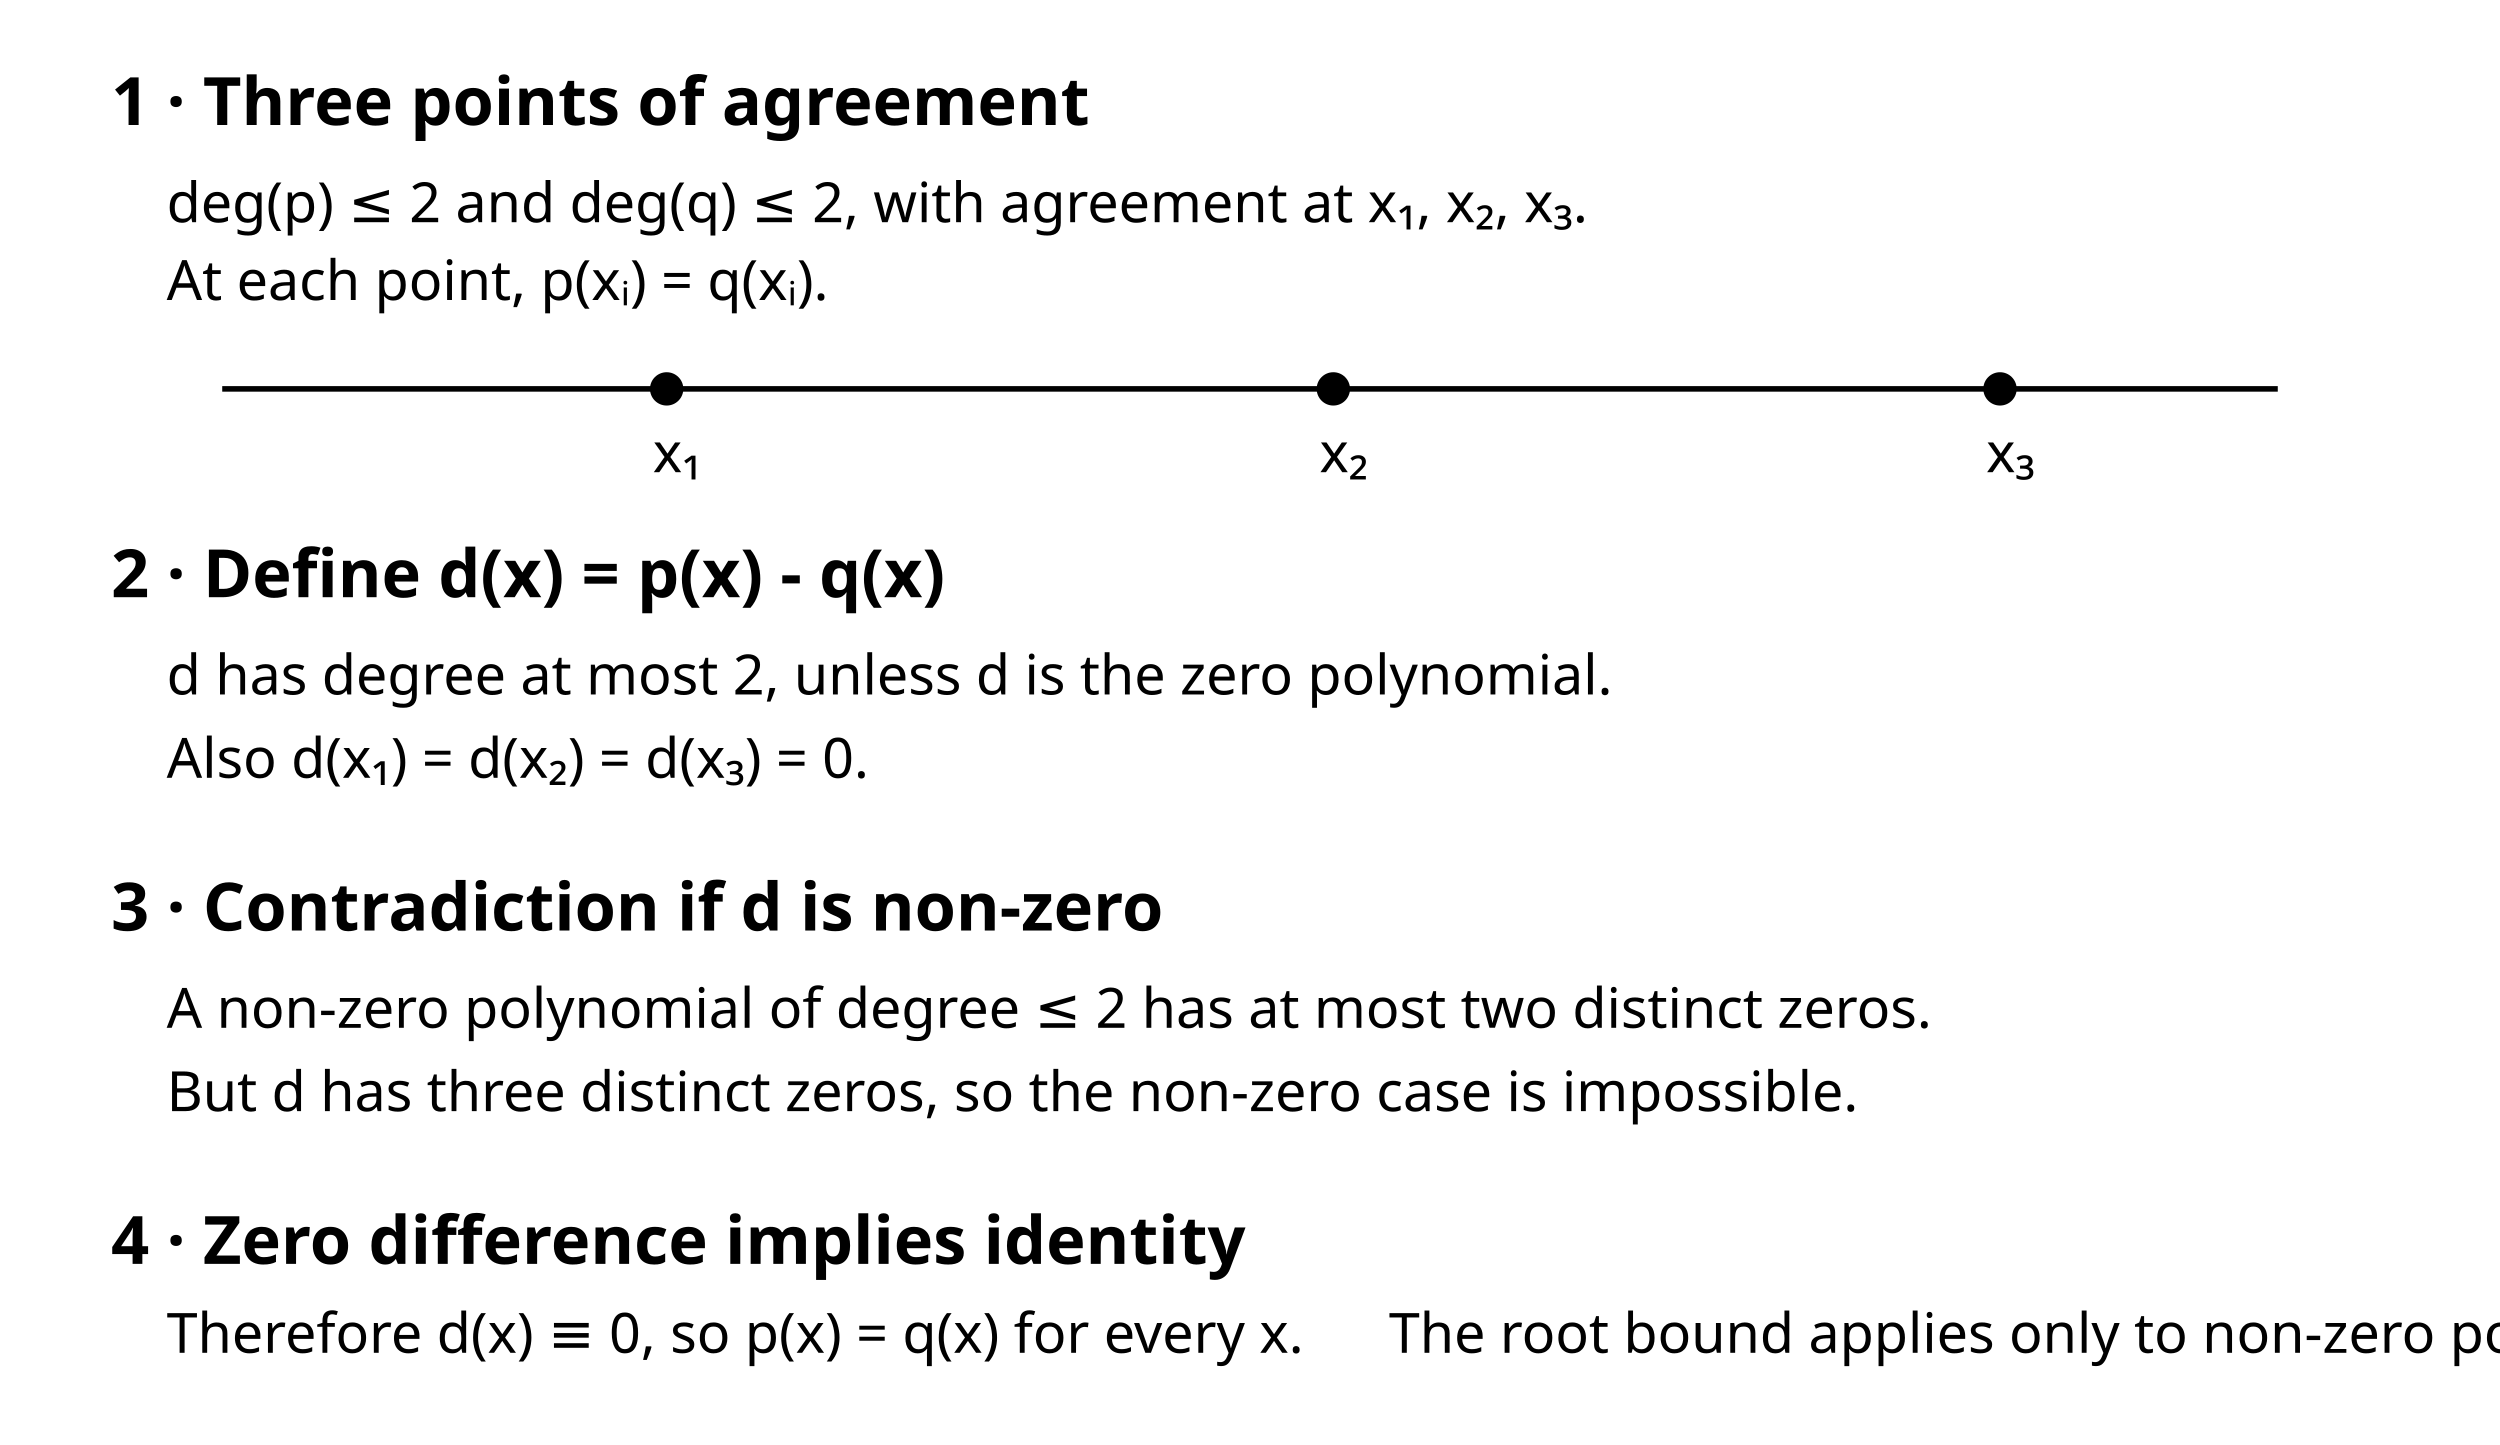
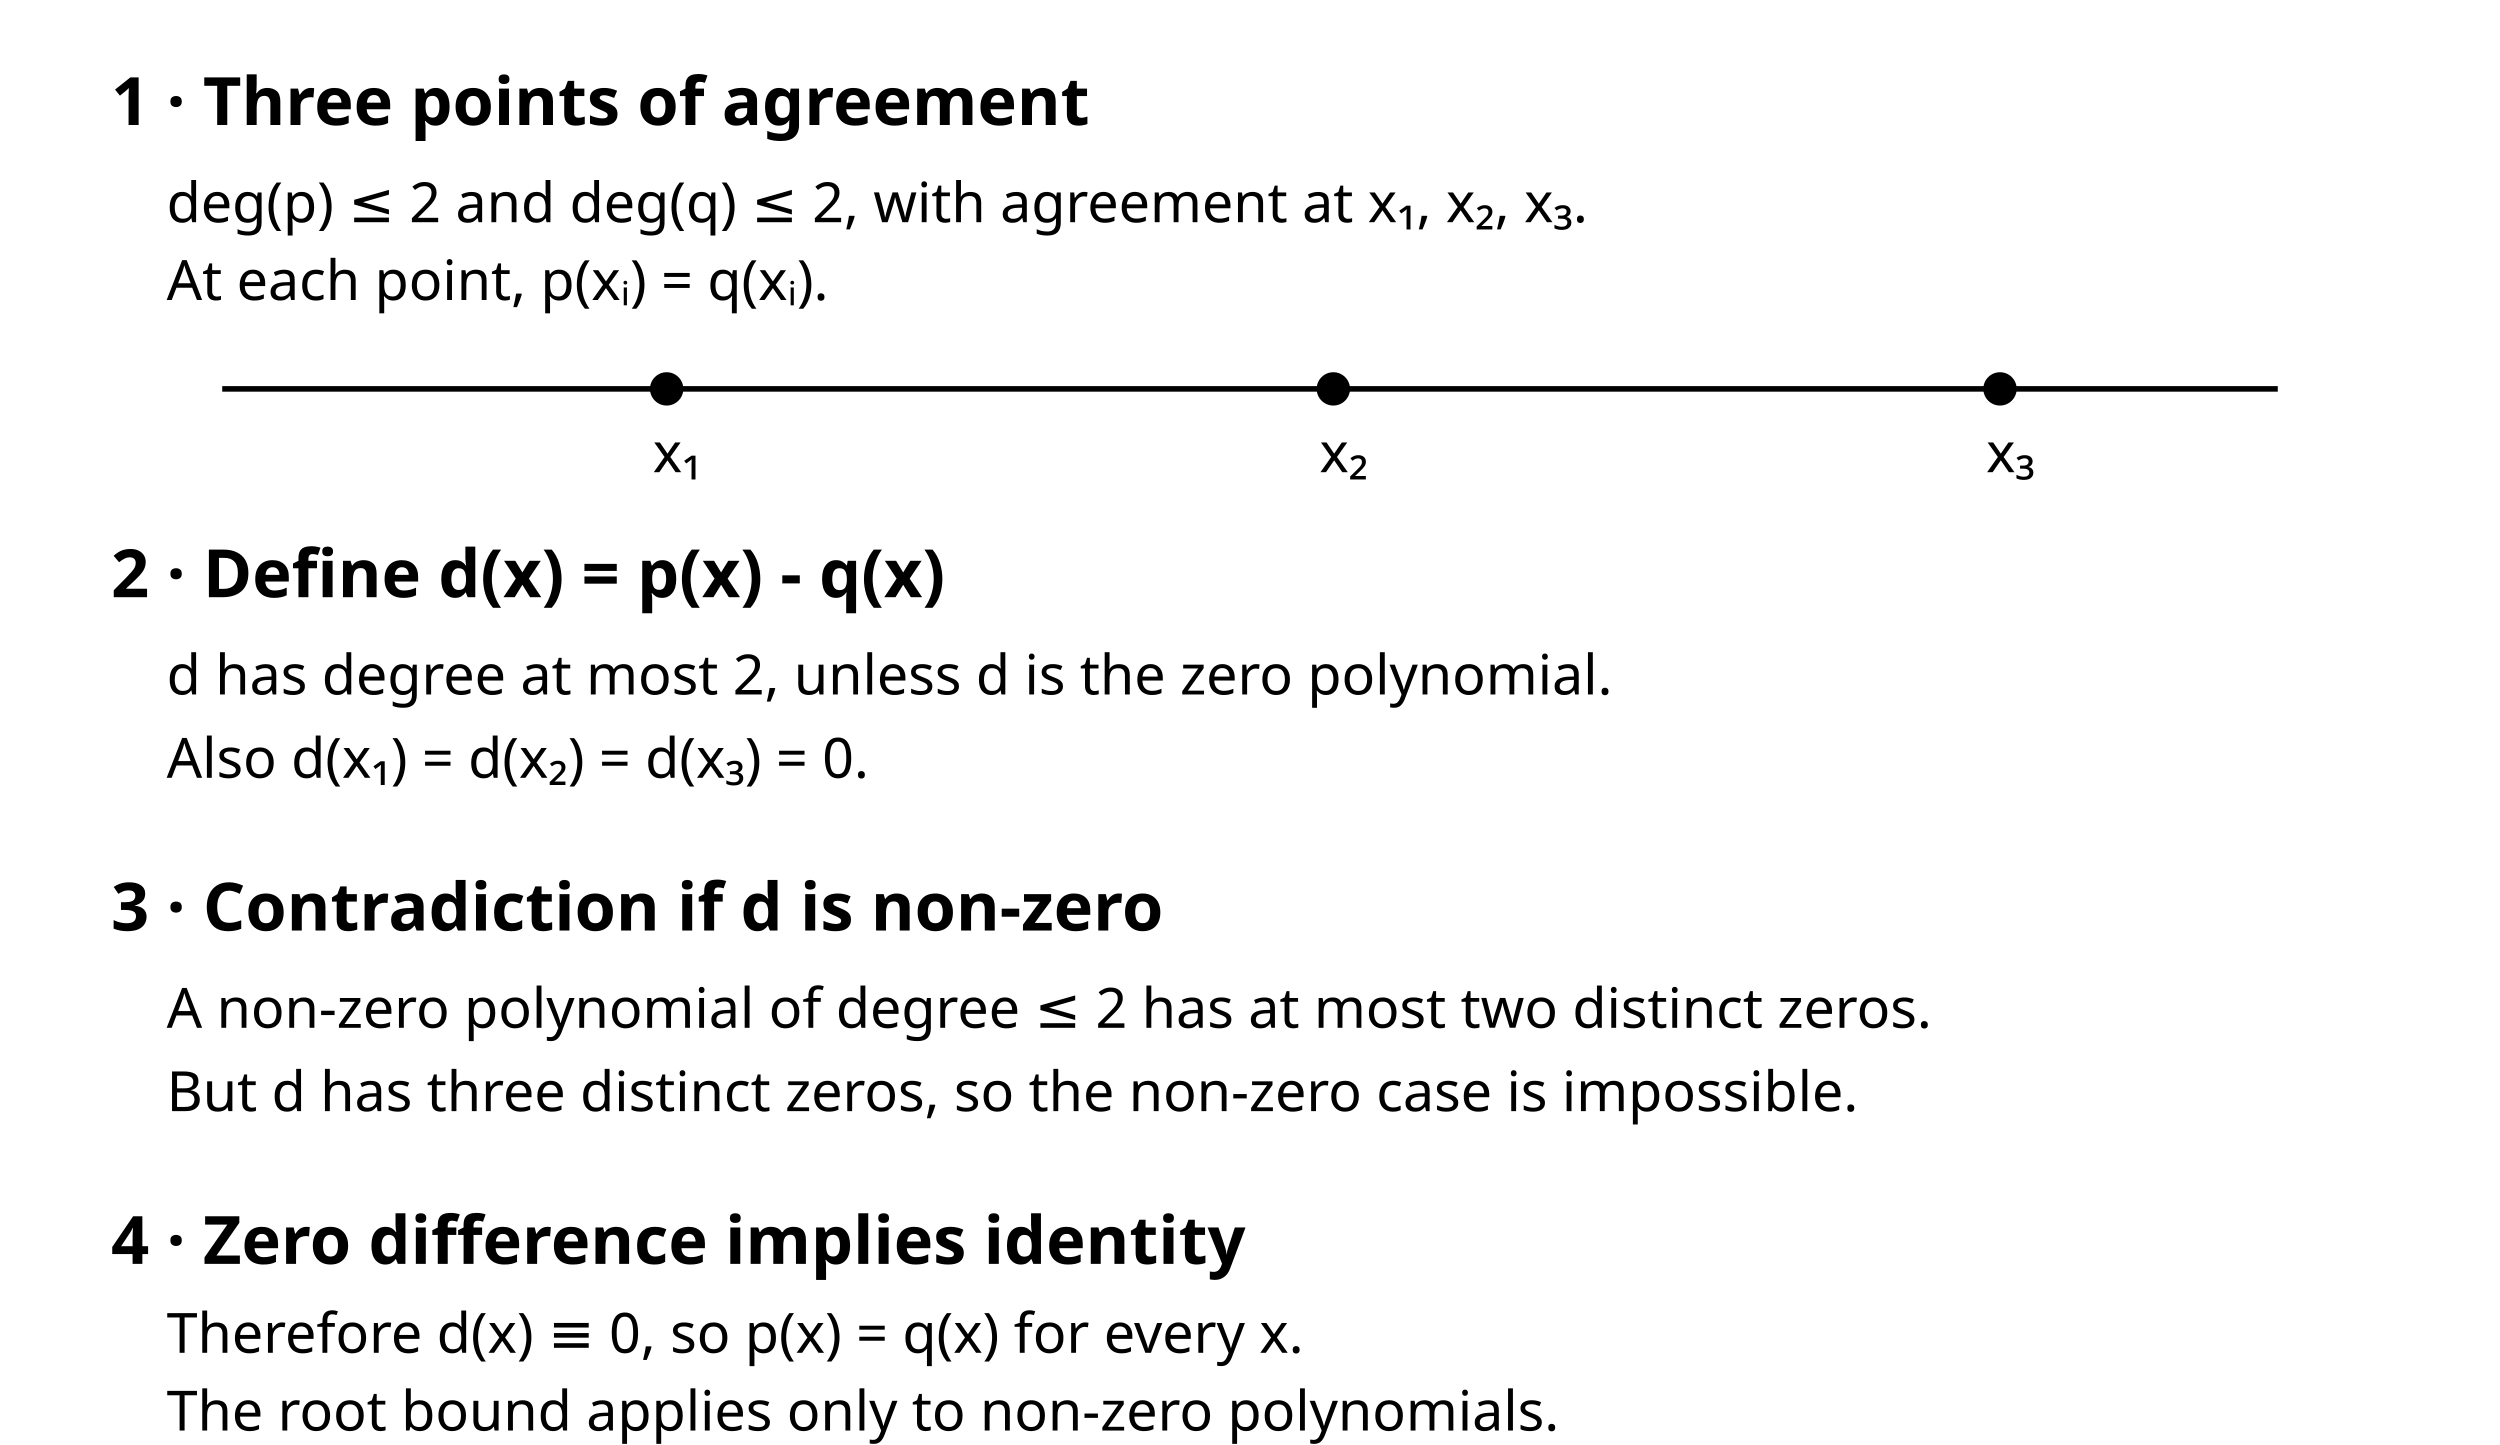
<svg xmlns="http://www.w3.org/2000/svg" viewBox="0 0 900 520" role="img" aria-label="Polynomial identity theorem and difference polynomial proof" font-family="system-ui, sans-serif" font-size="20">
  <g data-g9-stage-id="POLY-IDENT-1">
    <text x="40" y="45" font-weight="700" font-size="24">1 · Three points of agreement</text>
    <text x="60" y="80">deg(p) ≤ 2 and deg(q) ≤ 2, with agreement at x₁, x₂, x₃.</text>
    <text x="60" y="108">At each point, p(xᵢ) = q(xᵢ).</text>
    <line x1="80" y1="140" x2="820" y2="140" stroke="currentColor" stroke-width="2" />
    <circle cx="240" cy="140" r="6" fill="currentColor" />
    <text x="235" y="170">x₁</text>
    <circle cx="480" cy="140" r="6" fill="currentColor" />
    <text x="475" y="170">x₂</text>
    <circle cx="720" cy="140" r="6" fill="currentColor" />
    <text x="715" y="170">x₃</text>
  </g>
  <g data-g9-stage-id="POLY-IDENT-2">
    <text x="40" y="215" font-weight="700" font-size="24">2 · Define d(x) = p(x) - q(x)</text>
    <text x="60" y="250">d has degree at most 2, unless d is the zero polynomial.</text>
    <text x="60" y="280">Also d(x₁) = d(x₂) = d(x₃) = 0.</text>
  </g>
  <g data-g9-stage-id="POLY-IDENT-3">
    <text x="40" y="335" font-weight="700" font-size="24">3 · Contradiction if d is non-zero</text>
    <text x="60" y="370">A non-zero polynomial of degree ≤ 2 has at most two distinct zeros.</text>
    <text x="60" y="400">But d has three distinct zeros, so the non-zero case is impossible.</text>
  </g>
  <g data-g9-stage-id="POLY-IDENT-4">
    <text x="40" y="455" font-weight="700" font-size="24">4 · Zero difference implies identity</text>
    <text x="60" y="487">Therefore d(x) ≡ 0, so p(x) = q(x) for every x.</text>
-     <text x="500" y="487">The root bound applies only to non-zero polynomials.</text>
+     <text x="60" y="515">The root bound applies only to non-zero polynomials.</text>
  </g>
</svg>
